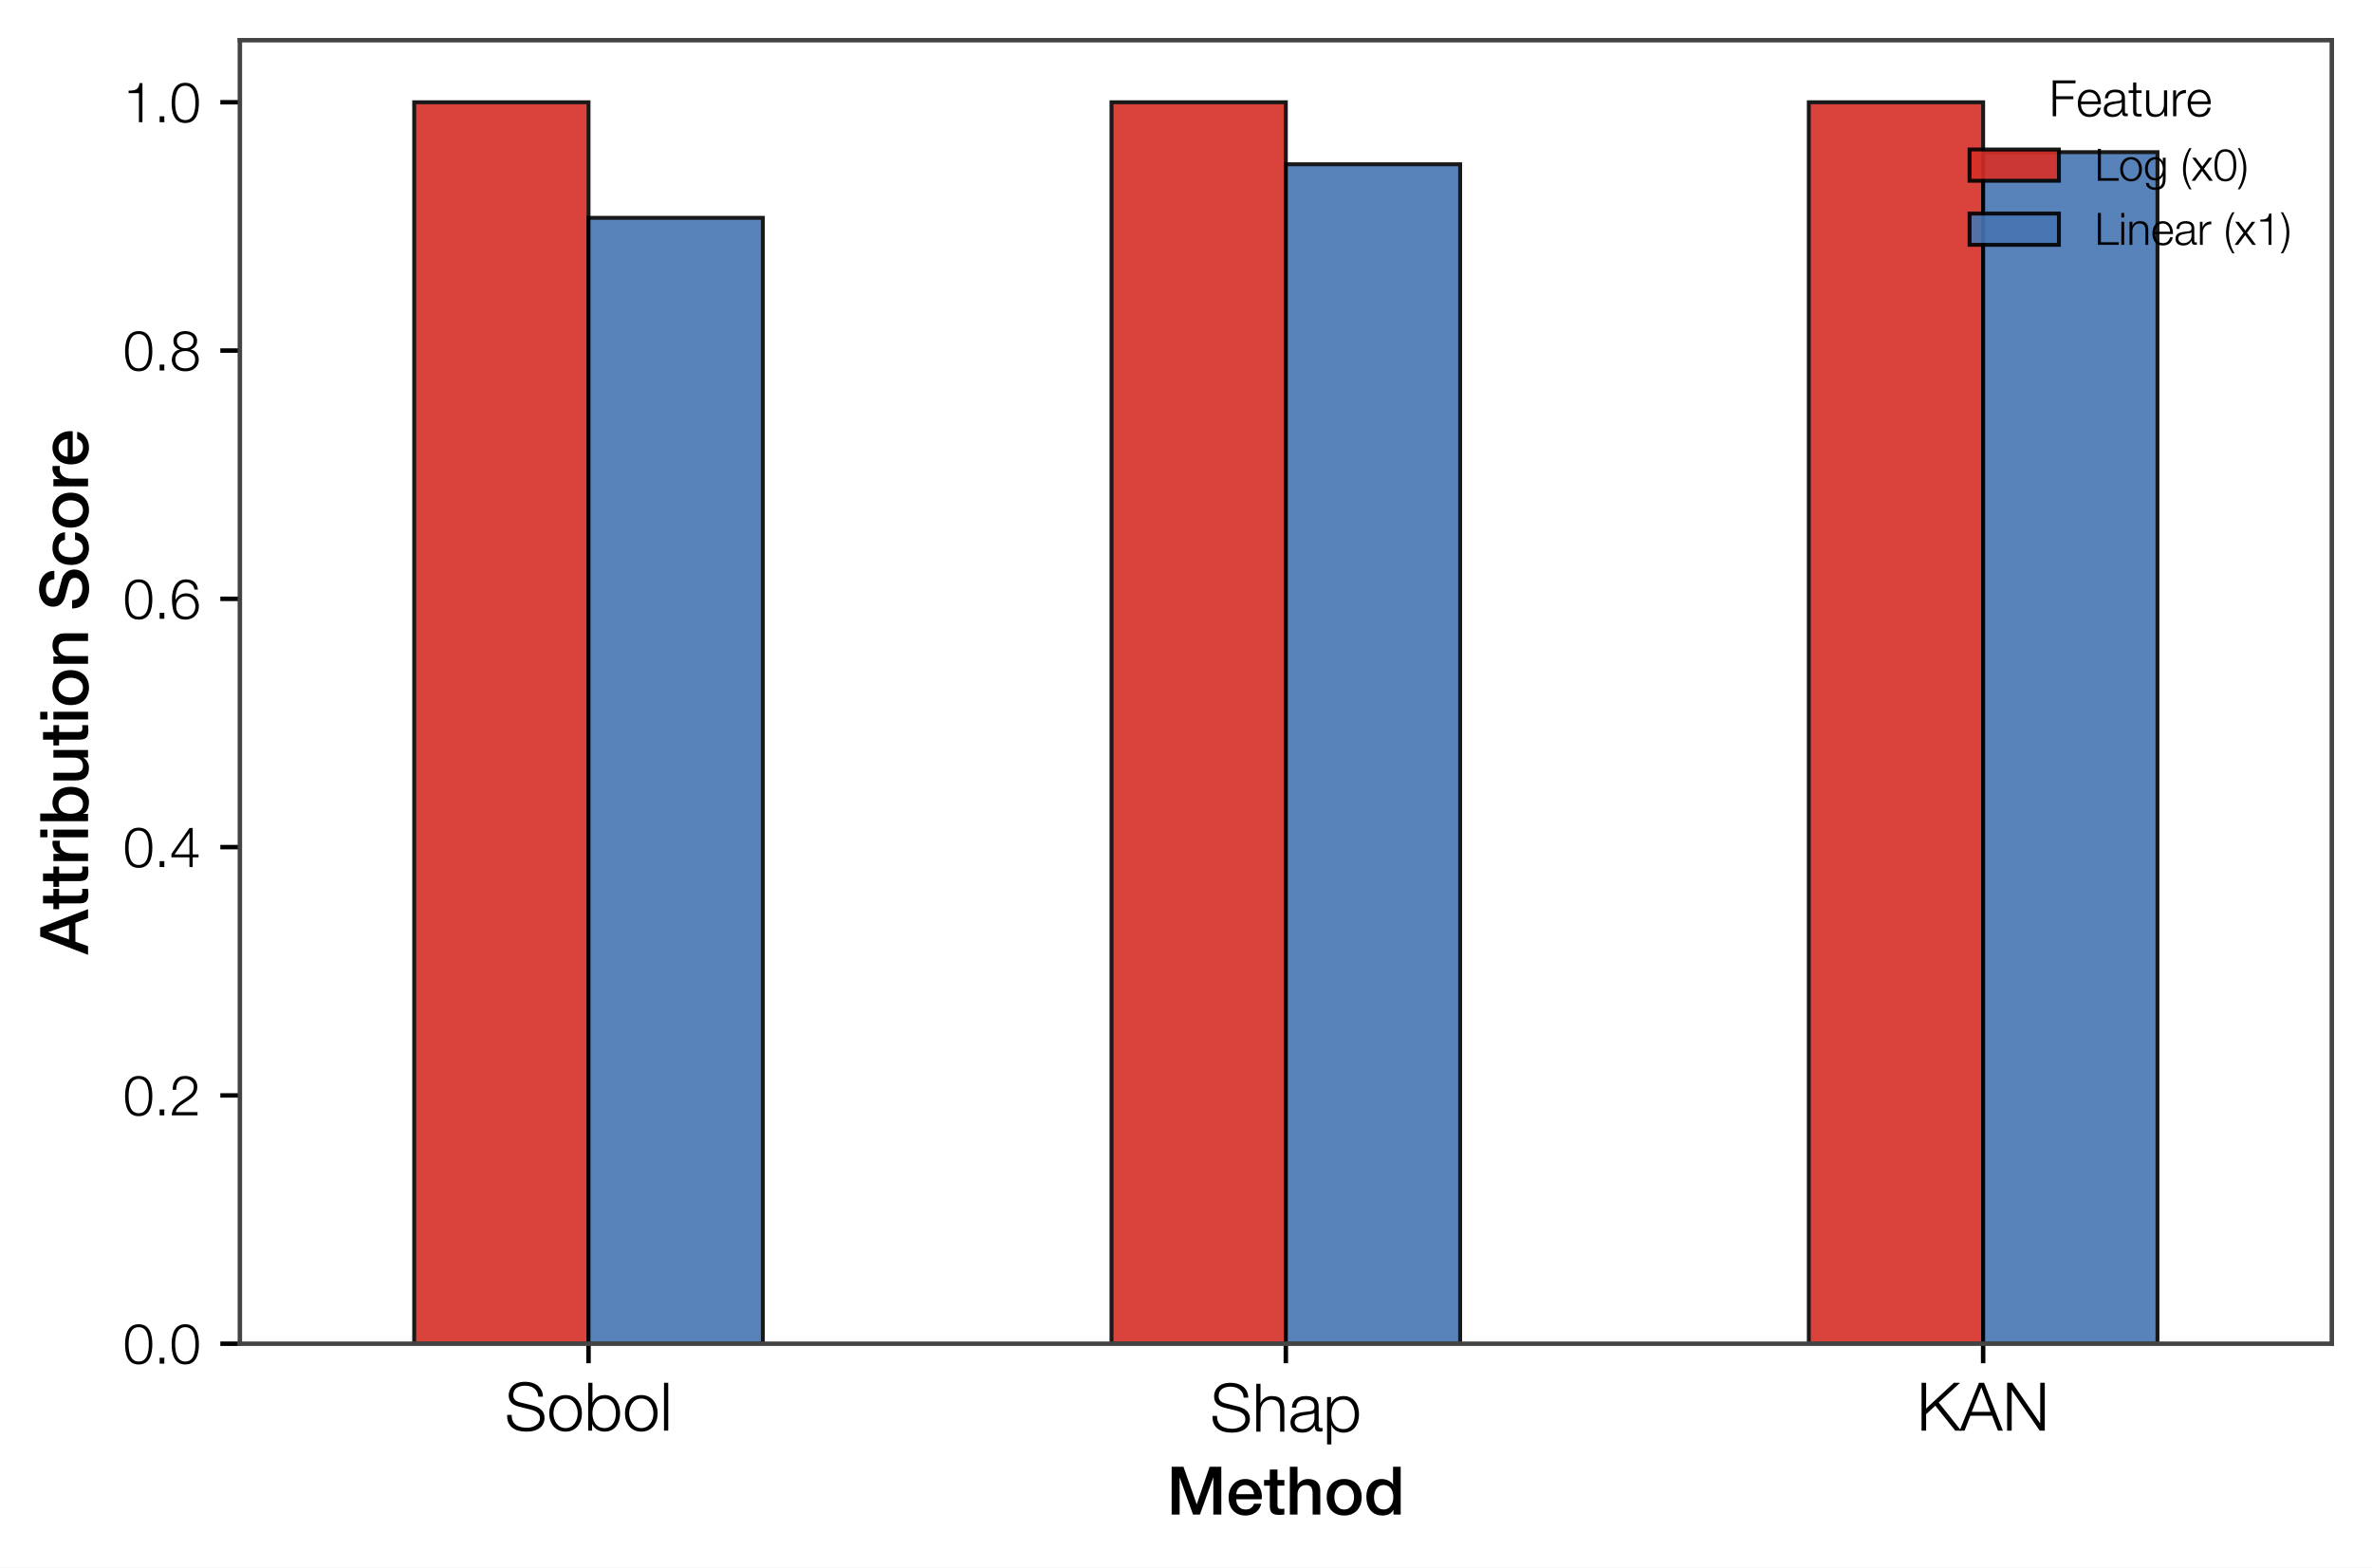
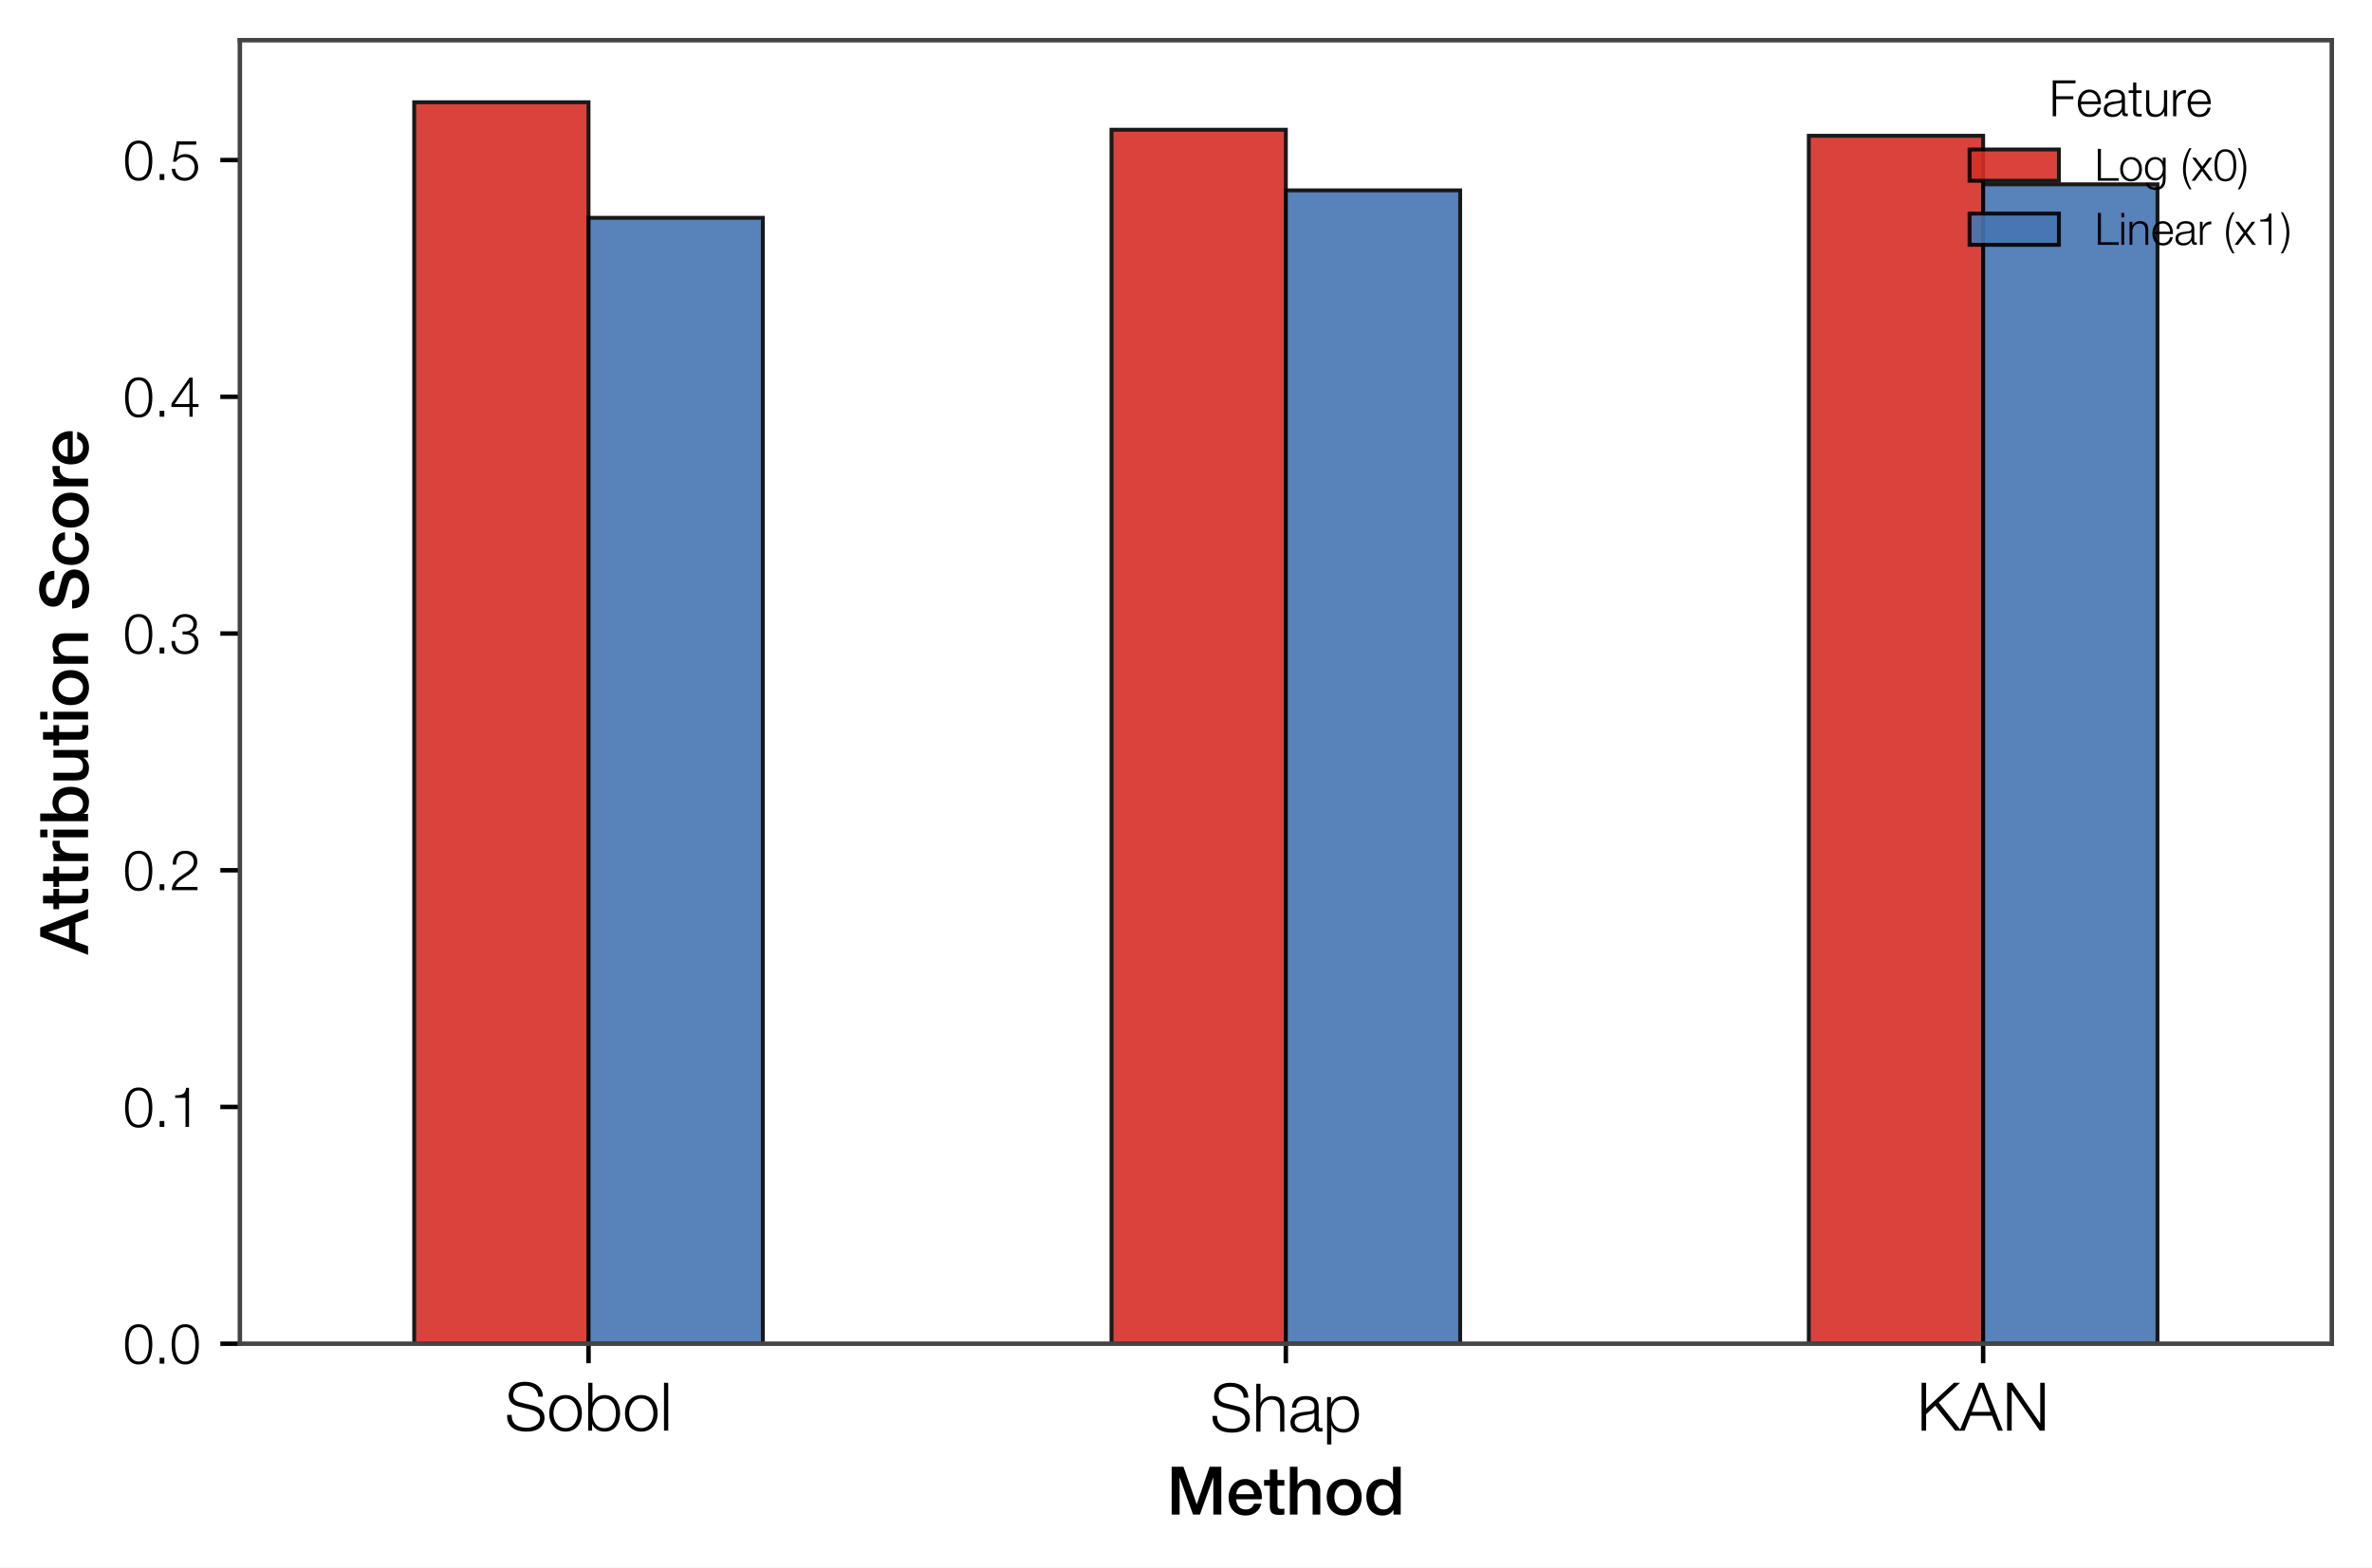
<svg xmlns="http://www.w3.org/2000/svg" xmlns:xlink="http://www.w3.org/1999/xlink" width="424.8pt" height="280.8pt" viewBox="0 0 424.8 280.8" version="1.1">
  <defs>
    <style type="text/css">*{stroke-linejoin: round; stroke-linecap: butt}</style>
  </defs>
  <g id="figure_1">
    <g id="patch_1">
      <path d="M 0 280.8  L 424.8 280.8  L 424.8 0  L 0 0  z " style="fill: #ffffff" />
    </g>
    <g id="axes_1">
      <g id="patch_2">
        <path d="M 42.958 240.7  L 417.6 240.7  L 417.6 7.2  L 42.958 7.2  z " style="fill: #ffffff" />
      </g>
      <g id="patch_3">
-         <path d="M 74.179 240.7  L 105.399 240.7  L 105.399 18.319  L 74.179 18.319  z " clip-path="url(#pde79219c7a)" style="fill: #d62f27; opacity: 0.9; stroke: #000000; stroke-width: 0.7; stroke-linejoin: miter" />
+         <path d="M 74.179 240.7  L 105.399 240.7  L 105.399 18.319  L 74.179 18.319  z " clip-path="url(#p97e03a5d2e)" style="fill: #d62f27; opacity: 0.9; stroke: #000000; stroke-width: 0.7; stroke-linejoin: miter" />
      </g>
      <g id="patch_4">
-         <path d="M 199.059 240.7  L 230.279 240.7  L 230.279 18.319  L 199.059 18.319  z " clip-path="url(#pde79219c7a)" style="fill: #d62f27; opacity: 0.9; stroke: #000000; stroke-width: 0.7; stroke-linejoin: miter" />
+         <path d="M 199.059 240.7  L 230.279 240.7  L 230.279 23.24  L 199.059 23.24  z " clip-path="url(#p97e03a5d2e)" style="fill: #d62f27; opacity: 0.9; stroke: #000000; stroke-width: 0.7; stroke-linejoin: miter" />
      </g>
      <g id="patch_5">
-         <path d="M 323.94 240.7  L 355.16 240.7  L 355.16 18.319  L 323.94 18.319  z " clip-path="url(#pde79219c7a)" style="fill: #d62f27; opacity: 0.9; stroke: #000000; stroke-width: 0.7; stroke-linejoin: miter" />
+         <path d="M 323.94 240.7  L 355.16 240.7  L 355.16 24.322  L 323.94 24.322  z " clip-path="url(#p97e03a5d2e)" style="fill: #d62f27; opacity: 0.9; stroke: #000000; stroke-width: 0.7; stroke-linejoin: miter" />
      </g>
      <g id="patch_6">
-         <path d="M 105.399 240.7  L 136.619 240.7  L 136.619 39.02  L 105.399 39.02  z " clip-path="url(#pde79219c7a)" style="fill: #4574b3; opacity: 0.9; stroke: #000000; stroke-width: 0.7; stroke-linejoin: miter" />
+         <path d="M 105.399 240.7  L 136.619 240.7  L 136.619 39.02  L 105.399 39.02  z " clip-path="url(#p97e03a5d2e)" style="fill: #4574b3; opacity: 0.9; stroke: #000000; stroke-width: 0.7; stroke-linejoin: miter" />
      </g>
      <g id="patch_7">
-         <path d="M 230.279 240.7  L 261.499 240.7  L 261.499 29.424  L 230.279 29.424  z " clip-path="url(#pde79219c7a)" style="fill: #4574b3; opacity: 0.9; stroke: #000000; stroke-width: 0.7; stroke-linejoin: miter" />
+         <path d="M 230.279 240.7  L 261.499 240.7  L 261.499 34.099  L 230.279 34.099  z " clip-path="url(#p97e03a5d2e)" style="fill: #4574b3; opacity: 0.9; stroke: #000000; stroke-width: 0.7; stroke-linejoin: miter" />
      </g>
      <g id="patch_8">
-         <path d="M 355.16 240.7  L 386.38 240.7  L 386.38 27.255  L 355.16 27.255  z " clip-path="url(#pde79219c7a)" style="fill: #4574b3; opacity: 0.9; stroke: #000000; stroke-width: 0.7; stroke-linejoin: miter" />
+         <path d="M 355.16 240.7  L 386.38 240.7  L 386.38 33.017  L 355.16 33.017  z " clip-path="url(#p97e03a5d2e)" style="fill: #4574b3; opacity: 0.9; stroke: #000000; stroke-width: 0.7; stroke-linejoin: miter" />
      </g>
      <g id="matplotlib.axis_1">
        <g id="xtick_1">
          <g id="line2d_1">
            <defs>
-               <path id="m1881932d96" d="M 0 0  L 0 3.5  " style="stroke: #000000; stroke-width: 0.8" />
-             </defs>
-             <g>
-               <use xlink:href="#m1881932d96" x="105.399" y="240.7" style="stroke: #000000; stroke-width: 0.8" />
+               <path id="mb418cfce98" d="M 0 0  L 0 3.5  " style="stroke: #000000; stroke-width: 0.8" />
+             </defs>
+             <g>
+               <use xlink:href="#mb418cfce98" x="105.399" y="240.7" style="stroke: #000000; stroke-width: 0.8" />
            </g>
          </g>
          <g id="text_1">
            <g transform="translate(90.39307 256.2688) scale(0.12 -0.12)">
              <defs>
                <path id="HelveticaNeueLTPro-Lt-53" d="M 230 1504  C 179 390 973 -96 2054 -96  C 3674 -96 3802 896 3802 1210  C 3802 1952 3264 2240 2618 2413  L 1504 2688  C 1126 2771 813 2957 813 3386  C 813 4064 1363 4294 1958 4294  C 2611 4294 3174 3936 3206 3245  L 3642 3245  C 3642 4186 2861 4666 1952 4666  C 666 4666 378 3827 378 3379  C 378 2662 870 2413 1408 2278  L 2426 2029  C 2854 1926 3366 1722 3366 1203  C 3366 538 2637 275 2157 275  C 1318 275 646 563 666 1504  L 230 1504  z " transform="scale(0.015625)" />
                <path id="HelveticaNeueLTPro-Lt-6f" d="M 1779 3059  C 2547 3059 2938 2349 2938 1651  C 2938 954 2547 243 1779 243  C 1011 243 621 954 621 1651  C 621 2349 1011 3059 1779 3059  z M 1779 3398  C 774 3398 218 2598 218 1651  C 218 704 774 -96 1779 -96  C 2784 -96 3341 704 3341 1651  C 3341 2598 2784 3398 1779 3398  z " transform="scale(0.015625)" />
                <path id="HelveticaNeueLTPro-Lt-62" d="M 384 0  L 755 0  L 755 627  L 768 627  C 954 173 1408 -96 1946 -96  C 2950 -96 3430 710 3430 1651  C 3430 2592 2950 3398 1946 3398  C 1459 3398 966 3149 800 2675  L 787 2675  L 787 4570  L 384 4570  L 384 0  z M 3027 1651  C 3027 966 2714 243 1946 243  C 1094 243 787 966 787 1651  C 787 2336 1094 3059 1946 3059  C 2714 3059 3027 2336 3027 1651  z " transform="scale(0.015625)" />
                <path id="HelveticaNeueLTPro-Lt-6c" d="M 390 0  L 794 0  L 794 4570  L 390 4570  L 390 0  z " transform="scale(0.015625)" />
              </defs>
              <use xlink:href="#HelveticaNeueLTPro-Lt-53" />
              <use xlink:href="#HelveticaNeueLTPro-Lt-6f" x="63" />
              <use xlink:href="#HelveticaNeueLTPro-Lt-62" x="118.6" />
              <use xlink:href="#HelveticaNeueLTPro-Lt-6f" x="176" />
              <use xlink:href="#HelveticaNeueLTPro-Lt-6c" x="231.6" />
            </g>
          </g>
        </g>
        <g id="xtick_2">
          <g id="line2d_2">
            <g>
-               <use xlink:href="#m1881932d96" x="230.279" y="240.7" style="stroke: #000000; stroke-width: 0.8" />
+               <use xlink:href="#mb418cfce98" x="230.279" y="240.7" style="stroke: #000000; stroke-width: 0.8" />
            </g>
          </g>
          <g id="text_2">
            <g transform="translate(216.7183 256.4488) scale(0.12 -0.12)">
              <defs>
                <path id="HelveticaNeueLTPro-Lt-68" d="M 378 0  L 781 0  L 781 1926  C 800 2573 1171 3059 1818 3059  C 2470 3059 2656 2624 2656 2061  L 2656 0  L 3059 0  L 3059 2125  C 3059 2912 2778 3398 1850 3398  C 1382 3398 947 3130 794 2733  L 781 2733  L 781 4570  L 378 4570  L 378 0  z " transform="scale(0.015625)" />
                <path id="HelveticaNeueLTPro-Lt-61" d="M 749 2291  C 768 2829 1126 3059 1632 3059  C 2112 3059 2496 2925 2496 2381  C 2496 2022 2310 1965 1978 1933  C 1107 1830 205 1792 205 870  C 205 205 698 -96 1312 -96  C 1952 -96 2227 147 2515 576  L 2528 576  C 2528 237 2592 0 3002 0  C 3110 0 3168 6 3264 26  L 3264 365  C 3219 346 3181 339 3136 339  C 2976 339 2899 422 2899 582  L 2899 2336  C 2899 3226 2266 3398 1683 3398  C 922 3398 390 3066 346 2291  L 749 2291  z M 2496 1280  C 2496 634 1965 243 1344 243  C 960 243 608 493 608 896  C 608 1536 1459 1536 2144 1658  C 2253 1677 2432 1709 2483 1805  L 2496 1805  L 2496 1280  z " transform="scale(0.015625)" />
                <path id="HelveticaNeueLTPro-Lt-70" d="M 384 -1222  L 787 -1222  L 787 627  L 800 627  C 973 147 1459 -96 1946 -96  C 2950 -96 3430 710 3430 1651  C 3430 2592 2950 3398 1946 3398  C 1408 3398 954 3130 768 2675  L 755 2675  L 755 3302  L 384 3302  L 384 -1222  z M 3027 1651  C 3027 966 2714 243 1946 243  C 1094 243 787 966 787 1651  C 787 2400 1050 3059 1946 3059  C 2714 3059 3027 2336 3027 1651  z " transform="scale(0.015625)" />
              </defs>
              <use xlink:href="#HelveticaNeueLTPro-Lt-53" />
              <use xlink:href="#HelveticaNeueLTPro-Lt-68" x="63" />
              <use xlink:href="#HelveticaNeueLTPro-Lt-61" x="116.7" />
              <use xlink:href="#HelveticaNeueLTPro-Lt-70" x="168.6" />
            </g>
          </g>
        </g>
        <g id="xtick_3">
          <g id="line2d_3">
            <g>
-               <use xlink:href="#m1881932d96" x="355.16" y="240.7" style="stroke: #000000; stroke-width: 0.8" />
+               <use xlink:href="#mb418cfce98" x="355.16" y="240.7" style="stroke: #000000; stroke-width: 0.8" />
            </g>
          </g>
          <g id="text_3">
            <g transform="translate(343.2676 256.2688) scale(0.12 -0.12)">
              <defs>
                <path id="HelveticaNeueLTPro-Lt-4b" d="M 461 0  L 896 0  L 896 1568  L 1773 2381  L 3674 0  L 4237 0  L 2099 2682  L 4141 4570  L 3552 4570  L 896 2112  L 896 4570  L 461 4570  L 461 0  z " transform="scale(0.015625)" />
                <path id="HelveticaNeueLTPro-Lt-41" d="M 2022 4134  L 2906 1792  L 1107 1792  L 2022 4134  z M -45 0  L 422 0  L 973 1421  L 3053 1421  L 3610 0  L 4077 0  L 2285 4570  L 1798 4570  L -45 0  z " transform="scale(0.015625)" />
                <path id="HelveticaNeueLTPro-Lt-4e" d="M 454 0  L 890 0  L 890 3866  L 902 3866  L 3565 0  L 4051 0  L 4051 4570  L 3616 4570  L 3616 704  L 3603 704  L 941 4570  L 454 4570  L 454 0  z " transform="scale(0.015625)" />
              </defs>
              <use xlink:href="#HelveticaNeueLTPro-Lt-4b" />
              <use xlink:href="#HelveticaNeueLTPro-Lt-41" x="64.8" />
              <use xlink:href="#HelveticaNeueLTPro-Lt-4e" x="127.8" />
            </g>
          </g>
        </g>
        <g id="text_4">
          <g transform="translate(208.9436 271.3087) scale(0.12 -0.12)">
            <defs>
              <path id="HelveticaNeueLTPro-Md-4d" d="M 474 0  L 1235 0  L 1235 3526  L 1248 3526  L 2515 0  L 3174 0  L 4442 3526  L 4454 3526  L 4454 0  L 5216 0  L 5216 4570  L 4102 4570  L 2874 992  L 2861 992  L 1600 4570  L 474 4570  L 474 0  z " transform="scale(0.015625)" />
              <path id="HelveticaNeueLTPro-Md-65" d="M 954 1946  C 973 2438 1318 2822 1824 2822  C 2323 2822 2624 2406 2656 1946  L 954 1946  z M 3386 1466  C 3507 2458 2867 3398 1824 3398  C 838 3398 224 2592 224 1651  C 224 627 800 -90 1843 -90  C 2560 -90 3187 314 3341 1037  L 2650 1037  C 2522 672 2272 486 1843 486  C 1235 486 954 947 954 1466  L 3386 1466  z " transform="scale(0.015625)" />
              <path id="HelveticaNeueLTPro-Md-74" d="M 51 2765  L 602 2765  L 602 813  C 621 262 749 -32 1517 -32  C 1677 -32 1830 -13 1990 6  L 1990 570  C 1888 544 1786 544 1683 544  C 1357 544 1331 698 1331 998  L 1331 2765  L 1990 2765  L 1990 3309  L 1331 3309  L 1331 4301  L 602 4301  L 602 3309  L 51 3309  L 51 2765  z " transform="scale(0.015625)" />
              <path id="HelveticaNeueLTPro-Md-68" d="M 384 0  L 1114 0  L 1114 1952  C 1114 2438 1427 2822 1914 2822  C 2349 2822 2541 2598 2560 2080  L 2560 0  L 3290 0  L 3290 2272  C 3290 3021 2842 3398 2118 3398  C 1683 3398 1306 3174 1126 2874  L 1114 2874  L 1114 4570  L 384 4570  L 384 0  z " transform="scale(0.015625)" />
              <path id="HelveticaNeueLTPro-Md-6f" d="M 1901 -90  C 2957 -90 3571 640 3571 1658  C 3571 2662 2957 3398 1901 3398  C 845 3398 230 2662 230 1658  C 230 640 845 -90 1901 -90  z M 1901 486  C 1248 486 960 1082 960 1658  C 960 2227 1248 2822 1901 2822  C 2554 2822 2842 2227 2842 1658  C 2842 1082 2554 486 1901 486  z " transform="scale(0.015625)" />
              <path id="HelveticaNeueLTPro-Md-64" d="M 3501 4570  L 2771 4570  L 2771 2880  L 2758 2880  C 2534 3245 2067 3398 1658 3398  C 934 3398 224 2880 224 1677  C 224 685 730 -90 1773 -90  C 2189 -90 2598 64 2797 448  L 2810 448  L 2810 0  L 3501 0  L 3501 4570  z M 954 1619  C 954 2208 1197 2822 1882 2822  C 2445 2822 2797 2394 2797 1658  C 2797 1082 2515 486 1869 486  C 1235 486 954 1050 954 1619  z " transform="scale(0.015625)" />
            </defs>
            <use xlink:href="#HelveticaNeueLTPro-Md-4d" />
            <use xlink:href="#HelveticaNeueLTPro-Md-65" x="88.9" />
            <use xlink:href="#HelveticaNeueLTPro-Md-74" x="144.5" />
            <use xlink:href="#HelveticaNeueLTPro-Md-68" x="177.8" />
            <use xlink:href="#HelveticaNeueLTPro-Md-6f" x="235.2" />
            <use xlink:href="#HelveticaNeueLTPro-Md-64" x="294.5" />
          </g>
        </g>
      </g>
      <g id="matplotlib.axis_2">
        <g id="ytick_1">
          <g id="line2d_4">
            <defs>
-               <path id="m99381096da" d="M 0 0  L -3.5 0  " style="stroke: #000000; stroke-width: 0.8" />
-             </defs>
-             <g>
-               <use xlink:href="#m99381096da" x="42.958" y="240.7" style="stroke: #000000; stroke-width: 0.8" />
+               <path id="m32ad2a09cf" d="M 0 0  L -3.5 0  " style="stroke: #000000; stroke-width: 0.8" />
+             </defs>
+             <g>
+               <use xlink:href="#m32ad2a09cf" x="42.958" y="240.7" style="stroke: #000000; stroke-width: 0.8" />
            </g>
          </g>
          <g id="text_5">
            <g transform="translate(22.06 244.2703) scale(0.1 -0.1)">
              <defs>
                <path id="HelveticaNeueLTPro-Lt-30" d="M 1779 4518  C 474 4518 218 3258 218 2208  C 218 1165 474 -96 1779 -96  C 3085 -96 3341 1165 3341 2214  C 3341 3258 3085 4518 1779 4518  z M 1779 4179  C 2803 4179 2938 2989 2938 2214  C 2938 1434 2803 243 1779 243  C 755 243 621 1434 621 2214  C 621 2989 755 4179 1779 4179  z " transform="scale(0.015625)" />
                <path id="HelveticaNeueLTPro-Lt-2e" d="M 1158 0  L 1158 678  L 621 678  L 621 0  L 1158 0  z " transform="scale(0.015625)" />
              </defs>
              <use xlink:href="#HelveticaNeueLTPro-Lt-30" />
              <use xlink:href="#HelveticaNeueLTPro-Lt-2e" x="55.6" />
              <use xlink:href="#HelveticaNeueLTPro-Lt-30" x="83.4" />
            </g>
          </g>
        </g>
        <g id="ytick_2">
          <g id="line2d_5">
            <g>
-               <use xlink:href="#m99381096da" x="42.958" y="196.224" style="stroke: #000000; stroke-width: 0.8" />
+               <use xlink:href="#m32ad2a09cf" x="42.958" y="198.294" style="stroke: #000000; stroke-width: 0.8" />
            </g>
          </g>
          <g id="text_6">
-             <g transform="translate(22.06 199.7941) scale(0.1 -0.1)">
-               <defs>
-                 <path id="HelveticaNeueLTPro-Lt-32" d="M 3181 371  L 691 371  C 794 966 1600 1376 2035 1664  C 2624 2042 3162 2509 3162 3258  C 3162 4090 2554 4518 1773 4518  C 800 4518 320 3853 339 2931  L 742 2931  C 723 3590 1018 4179 1754 4179  C 2298 4179 2758 3846 2758 3264  C 2758 2906 2637 2669 2387 2419  C 1632 1664 256 1331 230 0  L 3181 0  L 3181 371  z " transform="scale(0.015625)" />
-               </defs>
-               <use xlink:href="#HelveticaNeueLTPro-Lt-30" />
-               <use xlink:href="#HelveticaNeueLTPro-Lt-2e" x="55.6" />
-               <use xlink:href="#HelveticaNeueLTPro-Lt-32" x="83.4" />
+             <g transform="translate(22.06 201.8642) scale(0.1 -0.1)">
+               <defs>
+                 <path id="HelveticaNeueLTPro-Lt-31" d="M 621 3328  L 1805 3328  L 1805 0  L 2208 0  L 2208 4480  L 1882 4480  C 1760 3661 1325 3635 621 3616  L 621 3328  z " transform="scale(0.015625)" />
+               </defs>
+               <use xlink:href="#HelveticaNeueLTPro-Lt-30" />
+               <use xlink:href="#HelveticaNeueLTPro-Lt-2e" x="55.6" />
+               <use xlink:href="#HelveticaNeueLTPro-Lt-31" x="83.4" />
            </g>
          </g>
        </g>
        <g id="ytick_3">
          <g id="line2d_6">
            <g>
-               <use xlink:href="#m99381096da" x="42.958" y="151.748" style="stroke: #000000; stroke-width: 0.8" />
+               <use xlink:href="#m32ad2a09cf" x="42.958" y="155.888" style="stroke: #000000; stroke-width: 0.8" />
            </g>
          </g>
          <g id="text_7">
-             <g transform="translate(22.06 155.3179) scale(0.1 -0.1)">
-               <defs>
-                 <path id="HelveticaNeueLTPro-Lt-34" d="M 557 1453  L 2246 3891  L 2259 3891  L 2259 1453  L 557 1453  z M 192 1114  L 2259 1114  L 2259 0  L 2630 0  L 2630 1114  L 3302 1114  L 3302 1453  L 2630 1453  L 2630 4480  L 2266 4480  L 192 1504  L 192 1114  z " transform="scale(0.015625)" />
-               </defs>
-               <use xlink:href="#HelveticaNeueLTPro-Lt-30" />
-               <use xlink:href="#HelveticaNeueLTPro-Lt-2e" x="55.6" />
-               <use xlink:href="#HelveticaNeueLTPro-Lt-34" x="83.4" />
+             <g transform="translate(22.06 159.4581) scale(0.1 -0.1)">
+               <defs>
+                 <path id="HelveticaNeueLTPro-Lt-32" d="M 3181 371  L 691 371  C 794 966 1600 1376 2035 1664  C 2624 2042 3162 2509 3162 3258  C 3162 4090 2554 4518 1773 4518  C 800 4518 320 3853 339 2931  L 742 2931  C 723 3590 1018 4179 1754 4179  C 2298 4179 2758 3846 2758 3264  C 2758 2906 2637 2669 2387 2419  C 1632 1664 256 1331 230 0  L 3181 0  L 3181 371  z " transform="scale(0.015625)" />
+               </defs>
+               <use xlink:href="#HelveticaNeueLTPro-Lt-30" />
+               <use xlink:href="#HelveticaNeueLTPro-Lt-2e" x="55.6" />
+               <use xlink:href="#HelveticaNeueLTPro-Lt-32" x="83.4" />
            </g>
          </g>
        </g>
        <g id="ytick_4">
          <g id="line2d_7">
            <g>
-               <use xlink:href="#m99381096da" x="42.958" y="107.271" style="stroke: #000000; stroke-width: 0.8" />
+               <use xlink:href="#m32ad2a09cf" x="42.958" y="113.482" style="stroke: #000000; stroke-width: 0.8" />
            </g>
          </g>
          <g id="text_8">
-             <g transform="translate(22.06 110.8417) scale(0.1 -0.1)">
-               <defs>
-                 <path id="HelveticaNeueLTPro-Lt-36" d="M 3232 3347  C 3136 4134 2650 4518 1856 4518  C 390 4518 256 2816 256 2285  C 256 538 736 -96 1824 -96  C 2714 -96 3341 550 3341 1421  C 3341 2291 2758 2918 1862 2918  C 1350 2918 883 2618 672 2176  L 659 2176  C 659 2989 845 4179 1894 4179  C 2413 4179 2758 3840 2829 3347  L 3232 3347  z M 1856 2579  C 2541 2579 2938 2048 2938 1395  C 2938 774 2502 243 1862 243  C 1075 243 742 755 742 1395  C 742 2054 1152 2579 1856 2579  z " transform="scale(0.015625)" />
-               </defs>
-               <use xlink:href="#HelveticaNeueLTPro-Lt-30" />
-               <use xlink:href="#HelveticaNeueLTPro-Lt-2e" x="55.6" />
-               <use xlink:href="#HelveticaNeueLTPro-Lt-36" x="83.4" />
+             <g transform="translate(22.06 117.052) scale(0.1 -0.1)">
+               <defs>
+                 <path id="HelveticaNeueLTPro-Lt-33" d="M 211 1427  C 141 467 819 -96 1741 -96  C 2566 -96 3283 390 3283 1267  C 3283 1856 2950 2278 2362 2374  L 2362 2387  C 2848 2509 3117 2893 3117 3379  C 3117 4173 2426 4518 1728 4518  C 858 4518 314 3891 314 3046  L 717 3046  C 698 3712 1069 4179 1734 4179  C 2272 4179 2714 3923 2714 3334  C 2714 2765 2221 2522 1805 2522  L 1466 2522  L 1466 2182  L 1805 2182  C 2400 2182 2880 1875 2880 1235  C 2880 595 2323 243 1734 243  C 1018 243 582 717 614 1427  L 211 1427  z " transform="scale(0.015625)" />
+               </defs>
+               <use xlink:href="#HelveticaNeueLTPro-Lt-30" />
+               <use xlink:href="#HelveticaNeueLTPro-Lt-2e" x="55.6" />
+               <use xlink:href="#HelveticaNeueLTPro-Lt-33" x="83.4" />
            </g>
          </g>
        </g>
        <g id="ytick_5">
          <g id="line2d_8">
            <g>
-               <use xlink:href="#m99381096da" x="42.958" y="62.795" style="stroke: #000000; stroke-width: 0.8" />
+               <use xlink:href="#m32ad2a09cf" x="42.958" y="71.076" style="stroke: #000000; stroke-width: 0.8" />
            </g>
          </g>
          <g id="text_9">
-             <g transform="translate(22.06 66.36555) scale(0.1 -0.1)">
-               <defs>
-                 <path id="HelveticaNeueLTPro-Lt-38" d="M 1779 2566  C 1299 2547 819 2803 819 3398  C 819 3910 1286 4179 1779 4179  C 2317 4179 2733 3910 2733 3398  C 2733 2822 2272 2547 1779 2566  z M 3136 3398  C 3136 4166 2438 4518 1773 4518  C 1107 4518 416 4166 416 3398  C 416 2906 678 2560 1146 2413  L 1146 2400  C 589 2298 256 1843 237 1254  C 237 352 934 -96 1779 -96  C 2624 -96 3322 352 3322 1254  C 3322 1862 2989 2278 2406 2400  L 2406 2413  C 2867 2547 3136 2912 3136 3398  z M 1779 243  C 1146 243 640 582 640 1254  C 640 1907 1165 2246 1779 2227  C 2381 2246 2918 1894 2918 1254  C 2918 563 2413 243 1779 243  z " transform="scale(0.015625)" />
-               </defs>
-               <use xlink:href="#HelveticaNeueLTPro-Lt-30" />
-               <use xlink:href="#HelveticaNeueLTPro-Lt-2e" x="55.6" />
-               <use xlink:href="#HelveticaNeueLTPro-Lt-38" x="83.4" />
+             <g transform="translate(22.06 74.64596) scale(0.1 -0.1)">
+               <defs>
+                 <path id="HelveticaNeueLTPro-Lt-34" d="M 557 1453  L 2246 3891  L 2259 3891  L 2259 1453  L 557 1453  z M 192 1114  L 2259 1114  L 2259 0  L 2630 0  L 2630 1114  L 3302 1114  L 3302 1453  L 2630 1453  L 2630 4480  L 2266 4480  L 192 1504  L 192 1114  z " transform="scale(0.015625)" />
+               </defs>
+               <use xlink:href="#HelveticaNeueLTPro-Lt-30" />
+               <use xlink:href="#HelveticaNeueLTPro-Lt-2e" x="55.6" />
+               <use xlink:href="#HelveticaNeueLTPro-Lt-34" x="83.4" />
            </g>
          </g>
        </g>
        <g id="ytick_6">
          <g id="line2d_9">
            <g>
-               <use xlink:href="#m99381096da" x="42.958" y="18.319" style="stroke: #000000; stroke-width: 0.8" />
+               <use xlink:href="#m32ad2a09cf" x="42.958" y="28.67" style="stroke: #000000; stroke-width: 0.8" />
            </g>
          </g>
          <g id="text_10">
-             <g transform="translate(22.06 21.88936) scale(0.1 -0.1)">
-               <defs>
-                 <path id="HelveticaNeueLTPro-Lt-31" d="M 621 3328  L 1805 3328  L 1805 0  L 2208 0  L 2208 4480  L 1882 4480  C 1760 3661 1325 3635 621 3616  L 621 3328  z " transform="scale(0.015625)" />
-               </defs>
-               <use xlink:href="#HelveticaNeueLTPro-Lt-31" />
-               <use xlink:href="#HelveticaNeueLTPro-Lt-2e" x="55.6" />
-               <use xlink:href="#HelveticaNeueLTPro-Lt-30" x="83.4" />
+             <g transform="translate(22.06 32.23987) scale(0.1 -0.1)">
+               <defs>
+                 <path id="HelveticaNeueLTPro-Lt-35" d="M 230 1280  C 250 429 870 -96 1702 -96  C 2560 -96 3258 550 3258 1421  C 3258 2323 2675 2970 1754 2970  C 1402 2970 1030 2816 806 2554  L 794 2566  L 1082 4051  L 3040 4051  L 3040 4422  L 800 4422  L 365 2099  L 710 2099  C 934 2438 1306 2630 1709 2630  C 2374 2630 2854 2125 2854 1466  C 2854 813 2426 243 1734 243  C 1120 243 653 659 634 1280  L 230 1280  z " transform="scale(0.015625)" />
+               </defs>
+               <use xlink:href="#HelveticaNeueLTPro-Lt-30" />
+               <use xlink:href="#HelveticaNeueLTPro-Lt-2e" x="55.6" />
+               <use xlink:href="#HelveticaNeueLTPro-Lt-35" x="83.4" />
            </g>
          </g>
        </g>
        <g id="text_11">
          <g transform="translate(15.76875 170.9581) rotate(-90) scale(0.12 -0.12)">
            <defs>
              <path id="HelveticaNeueLTPro-Md-41" d="M -45 0  L 781 0  L 1210 1210  L 3034 1210  L 3462 0  L 4320 0  L 2560 4570  L 1709 4570  L -45 0  z M 2118 3782  L 2138 3782  L 2822 1818  L 1427 1818  L 2118 3782  z " transform="scale(0.015625)" />
              <path id="HelveticaNeueLTPro-Md-72" d="M 384 0  L 1114 0  L 1114 1574  C 1114 2310 1517 2707 2010 2707  C 2112 2707 2221 2694 2323 2675  L 2323 3379  C 2253 3386 2221 3398 2048 3398  C 1606 3398 1165 3021 1082 2669  L 1069 2669  L 1069 3309  L 384 3309  L 384 0  z " transform="scale(0.015625)" />
              <path id="HelveticaNeueLTPro-Md-69" d="M 403 3878  L 1133 3878  L 1133 4570  L 403 4570  L 403 3878  z M 403 0  L 1133 0  L 1133 3309  L 403 3309  L 403 0  z " transform="scale(0.015625)" />
              <path id="HelveticaNeueLTPro-Md-62" d="M 403 0  L 1094 0  L 1094 454  L 1107 454  C 1325 19 1805 -90 2253 -90  C 3226 -90 3680 742 3680 1638  C 3680 2611 3174 3398 2131 3398  C 1754 3398 1350 3200 1146 2880  L 1133 2880  L 1133 4570  L 403 4570  L 403 0  z M 2950 1651  C 2950 1075 2701 486 2035 486  C 1446 486 1107 986 1107 1651  C 1107 2362 1421 2822 2035 2822  C 2637 2822 2950 2246 2950 1651  z " transform="scale(0.015625)" />
              <path id="HelveticaNeueLTPro-Md-75" d="M 3290 3309  L 2560 3309  L 2560 1389  C 2560 877 2355 486 1747 486  C 1344 486 1114 698 1114 1280  L 1114 3309  L 384 3309  L 384 1210  C 384 339 749 -90 1619 -90  C 1984 -90 2381 128 2560 461  L 2573 461  L 2573 0  L 3290 0  L 3290 3309  z " transform="scale(0.015625)" />
              <path id="HelveticaNeueLTPro-Md-6e" d="M 384 0  L 1114 0  L 1114 1952  C 1114 2438 1427 2822 1914 2822  C 2349 2822 2541 2598 2560 2080  L 2560 0  L 3290 0  L 3290 2272  C 3290 3021 2842 3398 2118 3398  C 1683 3398 1312 3174 1088 2810  L 1075 2822  L 1075 3309  L 384 3309  L 384 0  z " transform="scale(0.015625)" />
              <path id="HelveticaNeueLTPro-Md-20" transform="scale(0.015625)" />
              <path id="HelveticaNeueLTPro-Md-53" d="M 211 1523  C 230 390 1075 -109 2118 -109  C 3021 -109 3936 301 3936 1325  C 3936 1811 3642 2304 3046 2490  C 2810 2560 1798 2822 1728 2842  C 1402 2938 1184 3104 1184 3430  C 1184 3891 1651 4026 2022 4026  C 2579 4026 2963 3808 3008 3219  L 3808 3219  C 3808 4173 3002 4678 2054 4678  C 1229 4678 384 4256 384 3334  C 384 2861 608 2381 1395 2176  C 2029 2003 2432 1920 2758 1798  C 2944 1728 3136 1587 3136 1235  C 3136 896 2874 544 2170 544  C 1530 544 1011 826 1011 1523  L 211 1523  z " transform="scale(0.015625)" />
              <path id="HelveticaNeueLTPro-Md-63" d="M 3347 2202  C 3277 3014 2624 3398 1856 3398  C 768 3398 224 2618 224 1619  C 224 646 794 -90 1830 -90  C 2682 -90 3213 378 3347 1242  L 2618 1242  C 2547 762 2259 486 1830 486  C 1197 486 954 1069 954 1619  C 954 2618 1485 2822 1862 2822  C 2272 2822 2560 2611 2618 2202  L 3347 2202  z " transform="scale(0.015625)" />
            </defs>
            <use xlink:href="#HelveticaNeueLTPro-Md-41" />
            <use xlink:href="#HelveticaNeueLTPro-Md-74" x="66.7" />
            <use xlink:href="#HelveticaNeueLTPro-Md-74" x="100" />
            <use xlink:href="#HelveticaNeueLTPro-Md-72" x="133.3" />
            <use xlink:href="#HelveticaNeueLTPro-Md-69" x="168.5" />
            <use xlink:href="#HelveticaNeueLTPro-Md-62" x="192.6" />
            <use xlink:href="#HelveticaNeueLTPro-Md-75" x="253.7" />
            <use xlink:href="#HelveticaNeueLTPro-Md-74" x="311.1" />
            <use xlink:href="#HelveticaNeueLTPro-Md-69" x="344.4" />
            <use xlink:href="#HelveticaNeueLTPro-Md-6f" x="368.5" />
            <use xlink:href="#HelveticaNeueLTPro-Md-6e" x="427.8" />
            <use xlink:href="#HelveticaNeueLTPro-Md-20" x="485.2" />
            <use xlink:href="#HelveticaNeueLTPro-Md-53" x="513" />
            <use xlink:href="#HelveticaNeueLTPro-Md-63" x="577.8" />
            <use xlink:href="#HelveticaNeueLTPro-Md-6f" x="633.4" />
            <use xlink:href="#HelveticaNeueLTPro-Md-72" x="692.7" />
            <use xlink:href="#HelveticaNeueLTPro-Md-65" x="727.9" />
          </g>
        </g>
      </g>
      <g id="patch_9">
        <path d="M 42.958 240.7  L 42.958 7.2  " style="fill: none; stroke: #444444; stroke-width: 0.8; stroke-linejoin: miter; stroke-linecap: square" />
      </g>
      <g id="patch_10">
        <path d="M 417.6 240.7  L 417.6 7.2  " style="fill: none; stroke: #444444; stroke-width: 0.8; stroke-linejoin: miter; stroke-linecap: square" />
      </g>
      <g id="patch_11">
        <path d="M 42.958 240.7  L 417.6 240.7  " style="fill: none; stroke: #444444; stroke-width: 0.8; stroke-linejoin: miter; stroke-linecap: square" />
      </g>
      <g id="patch_12">
        <path d="M 42.958 7.2  L 417.6 7.2  " style="fill: none; stroke: #444444; stroke-width: 0.8; stroke-linejoin: miter; stroke-linecap: square" />
      </g>
      <g id="legend_1">
        <g id="patch_13">
          <path d="M 351.129 48.585  L 412 48.585  Q 413.6 48.585 413.6 46.985  L 413.6 12.8  Q 413.6 11.2 412 11.2  L 351.129 11.2  Q 349.529 11.2 349.529 12.8  L 349.529 46.985  Q 349.529 48.585 351.129 48.585  L 351.129 48.585  z " style="fill: none; opacity: 0" />
        </g>
        <g id="text_12">
          <g transform="translate(366.9745 20.82656) scale(0.09 -0.09)">
            <defs>
              <path id="HelveticaNeueLTPro-Lt-46" d="M 461 0  L 896 0  L 896 2176  L 3085 2176  L 3085 2547  L 896 2547  L 896 4198  L 3360 4198  L 3360 4570  L 461 4570  L 461 0  z " transform="scale(0.015625)" />
              <path id="HelveticaNeueLTPro-Lt-65" d="M 621 1882  C 691 2483 1043 3059 1709 3059  C 2355 3059 2739 2490 2758 1882  L 621 1882  z M 3162 1542  C 3194 2470 2765 3398 1709 3398  C 659 3398 218 2522 218 1651  C 218 710 659 -96 1709 -96  C 2547 -96 2976 339 3149 1088  L 2746 1088  C 2618 582 2298 243 1709 243  C 941 243 621 954 621 1542  L 3162 1542  z " transform="scale(0.015625)" />
              <path id="HelveticaNeueLTPro-Lt-74" d="M 1024 4294  L 621 4294  L 621 3302  L 45 3302  L 45 2963  L 621 2963  L 621 704  C 614 141 800 -38 1338 -38  C 1459 -38 1574 -26 1696 -26  L 1696 320  C 1581 307 1466 301 1350 301  C 1062 320 1024 474 1024 736  L 1024 2963  L 1696 2963  L 1696 3302  L 1024 3302  L 1024 4294  z " transform="scale(0.015625)" />
              <path id="HelveticaNeueLTPro-Lt-75" d="M 3059 3302  L 2656 3302  L 2656 1568  C 2656 896 2355 243 1664 243  C 1024 243 800 557 781 1152  L 781 3302  L 378 3302  L 378 1158  C 378 384 698 -96 1536 -96  C 2029 -96 2464 154 2675 595  L 2688 595  L 2688 0  L 3059 0  L 3059 3302  z " transform="scale(0.015625)" />
              <path id="HelveticaNeueLTPro-Lt-72" d="M 384 0  L 787 0  L 787 1760  C 787 2451 1286 2976 2016 2944  L 2016 3347  C 1421 3373 973 3066 768 2528  L 755 2528  L 755 3302  L 384 3302  L 384 0  z " transform="scale(0.015625)" />
            </defs>
            <use xlink:href="#HelveticaNeueLTPro-Lt-46" />
            <use xlink:href="#HelveticaNeueLTPro-Lt-65" x="53.7" />
            <use xlink:href="#HelveticaNeueLTPro-Lt-61" x="105.6" />
            <use xlink:href="#HelveticaNeueLTPro-Lt-74" x="157.5" />
            <use xlink:href="#HelveticaNeueLTPro-Lt-75" x="187.1" />
            <use xlink:href="#HelveticaNeueLTPro-Lt-72" x="240.8" />
            <use xlink:href="#HelveticaNeueLTPro-Lt-65" x="272.3" />
          </g>
        </g>
        <g id="patch_14">
          <path d="M 352.729 32.377  L 368.729 32.377  L 368.729 26.777  L 352.729 26.777  z " style="fill: #d62f27; opacity: 0.9; stroke: #000000; stroke-width: 0.7; stroke-linejoin: miter" />
        </g>
        <g id="text_13">
          <g transform="translate(375.1288 32.3775) scale(0.08 -0.08)">
            <defs>
              <path id="HelveticaNeueLTPro-Lt-4c" d="M 461 0  L 3456 0  L 3456 371  L 896 371  L 896 4570  L 461 4570  L 461 0  z " transform="scale(0.015625)" />
              <path id="HelveticaNeueLTPro-Lt-67" d="M 3174 3302  L 2771 3302  L 2771 2733  L 2758 2733  C 2598 3098 2195 3398 1709 3398  C 755 3398 218 2643 218 1734  C 218 787 653 38 1709 38  C 2189 38 2573 307 2758 717  L 2771 717  L 2771 269  C 2771 -544 2458 -979 1709 -979  C 1267 -979 826 -806 742 -320  L 339 -320  C 390 -1018 1050 -1318 1709 -1318  C 2778 -1318 3174 -723 3174 269  L 3174 3302  z M 1709 378  C 960 378 621 1024 621 1690  C 621 2374 941 3059 1709 3059  C 2477 3059 2771 2336 2771 1690  C 2771 1024 2406 378 1709 378  z " transform="scale(0.015625)" />
              <path id="HelveticaNeueLTPro-Lt-20" transform="scale(0.015625)" />
              <path id="HelveticaNeueLTPro-Lt-28" d="M 1549 -1222  C 1056 -442 730 634 730 1555  C 730 2688 979 3750 1549 4666  L 1229 4666  C 666 3795 326 2797 326 1702  C 326 589 659 -275 1229 -1222  L 1549 -1222  z " transform="scale(0.015625)" />
              <path id="HelveticaNeueLTPro-Lt-78" d="M 6 0  L 506 0  L 1523 1389  L 2560 0  L 3072 0  L 1786 1722  L 2976 3302  L 2470 3302  L 1549 2048  L 608 3302  L 102 3302  L 1286 1715  L 6 0  z " transform="scale(0.015625)" />
              <path id="HelveticaNeueLTPro-Lt-29" d="M -6 4666  C 474 3859 813 2822 813 1888  C 813 755 563 -307 -6 -1222  L 314 -1222  C 877 -352 1216 646 1216 1741  C 1216 2854 883 3718 314 4666  L -6 4666  z " transform="scale(0.015625)" />
            </defs>
            <use xlink:href="#HelveticaNeueLTPro-Lt-4c" />
            <use xlink:href="#HelveticaNeueLTPro-Lt-6f" x="53.7" />
            <use xlink:href="#HelveticaNeueLTPro-Lt-67" x="109.3" />
            <use xlink:href="#HelveticaNeueLTPro-Lt-20" x="164.9" />
            <use xlink:href="#HelveticaNeueLTPro-Lt-28" x="192.7" />
            <use xlink:href="#HelveticaNeueLTPro-Lt-78" x="216.8" />
            <use xlink:href="#HelveticaNeueLTPro-Lt-30" x="264.9" />
            <use xlink:href="#HelveticaNeueLTPro-Lt-29" x="320.5" />
          </g>
        </g>
        <g id="patch_15">
          <path d="M 352.729 43.858  L 368.729 43.858  L 368.729 38.258  L 352.729 38.258  z " style="fill: #4574b3; opacity: 0.9; stroke: #000000; stroke-width: 0.7; stroke-linejoin: miter" />
        </g>
        <g id="text_14">
          <g transform="translate(375.1288 43.8575) scale(0.08 -0.08)">
            <defs>
              <path id="HelveticaNeueLTPro-Lt-69" d="M 390 3923  L 794 3923  L 794 4570  L 390 4570  L 390 3923  z M 390 0  L 794 0  L 794 3302  L 390 3302  L 390 0  z " transform="scale(0.015625)" />
              <path id="HelveticaNeueLTPro-Lt-6e" d="M 378 0  L 781 0  L 781 1926  C 800 2573 1171 3059 1818 3059  C 2470 3059 2656 2624 2656 2061  L 2656 0  L 3059 0  L 3059 2125  C 3059 2912 2778 3398 1850 3398  C 1382 3398 947 3130 794 2733  L 781 2733  L 781 3302  L 378 3302  L 378 0  z " transform="scale(0.015625)" />
            </defs>
            <use xlink:href="#HelveticaNeueLTPro-Lt-4c" />
            <use xlink:href="#HelveticaNeueLTPro-Lt-69" x="53.7" />
            <use xlink:href="#HelveticaNeueLTPro-Lt-6e" x="72.2" />
            <use xlink:href="#HelveticaNeueLTPro-Lt-65" x="125.9" />
            <use xlink:href="#HelveticaNeueLTPro-Lt-61" x="177.8" />
            <use xlink:href="#HelveticaNeueLTPro-Lt-72" x="229.7" />
            <use xlink:href="#HelveticaNeueLTPro-Lt-20" x="261.2" />
            <use xlink:href="#HelveticaNeueLTPro-Lt-28" x="289" />
            <use xlink:href="#HelveticaNeueLTPro-Lt-78" x="313.1" />
            <use xlink:href="#HelveticaNeueLTPro-Lt-31" x="361.2" />
            <use xlink:href="#HelveticaNeueLTPro-Lt-29" x="416.8" />
          </g>
        </g>
      </g>
    </g>
  </g>
  <defs>
-     <clipPath id="pde79219c7a">
+     <clipPath id="p97e03a5d2e">
      <rect x="42.958" y="7.2" width="374.642" height="233.5" />
    </clipPath>
  </defs>
</svg>
